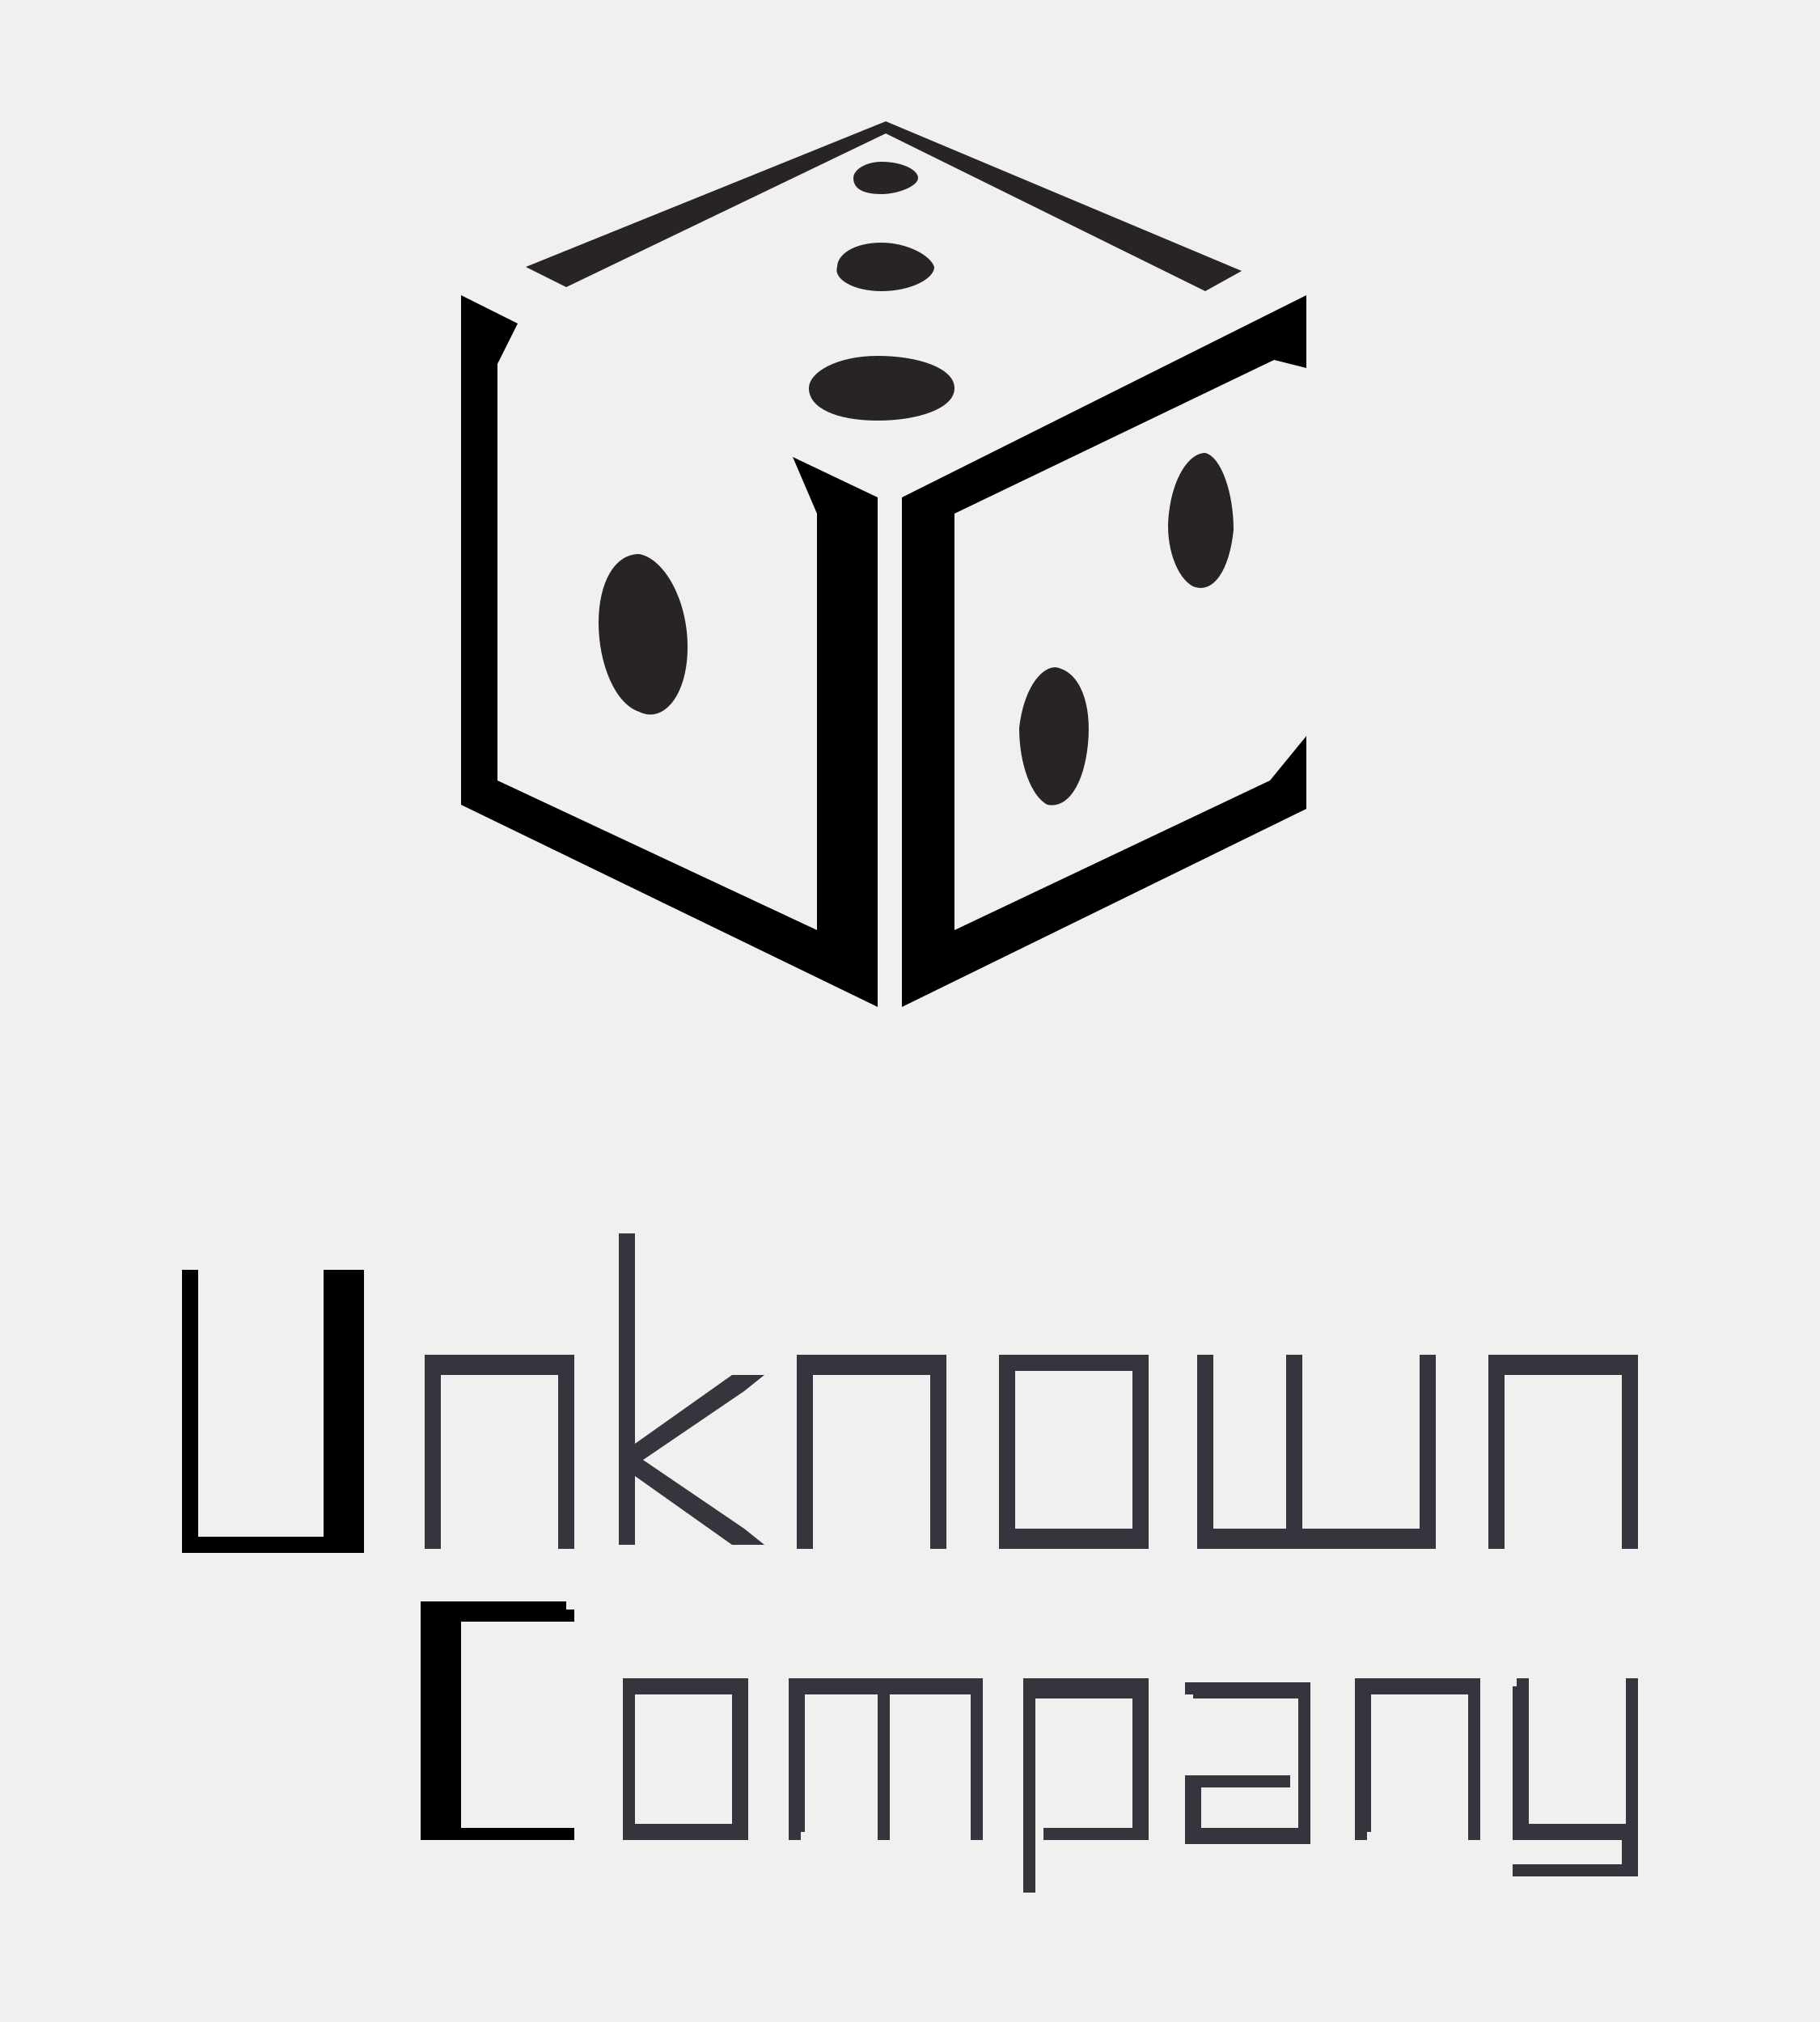
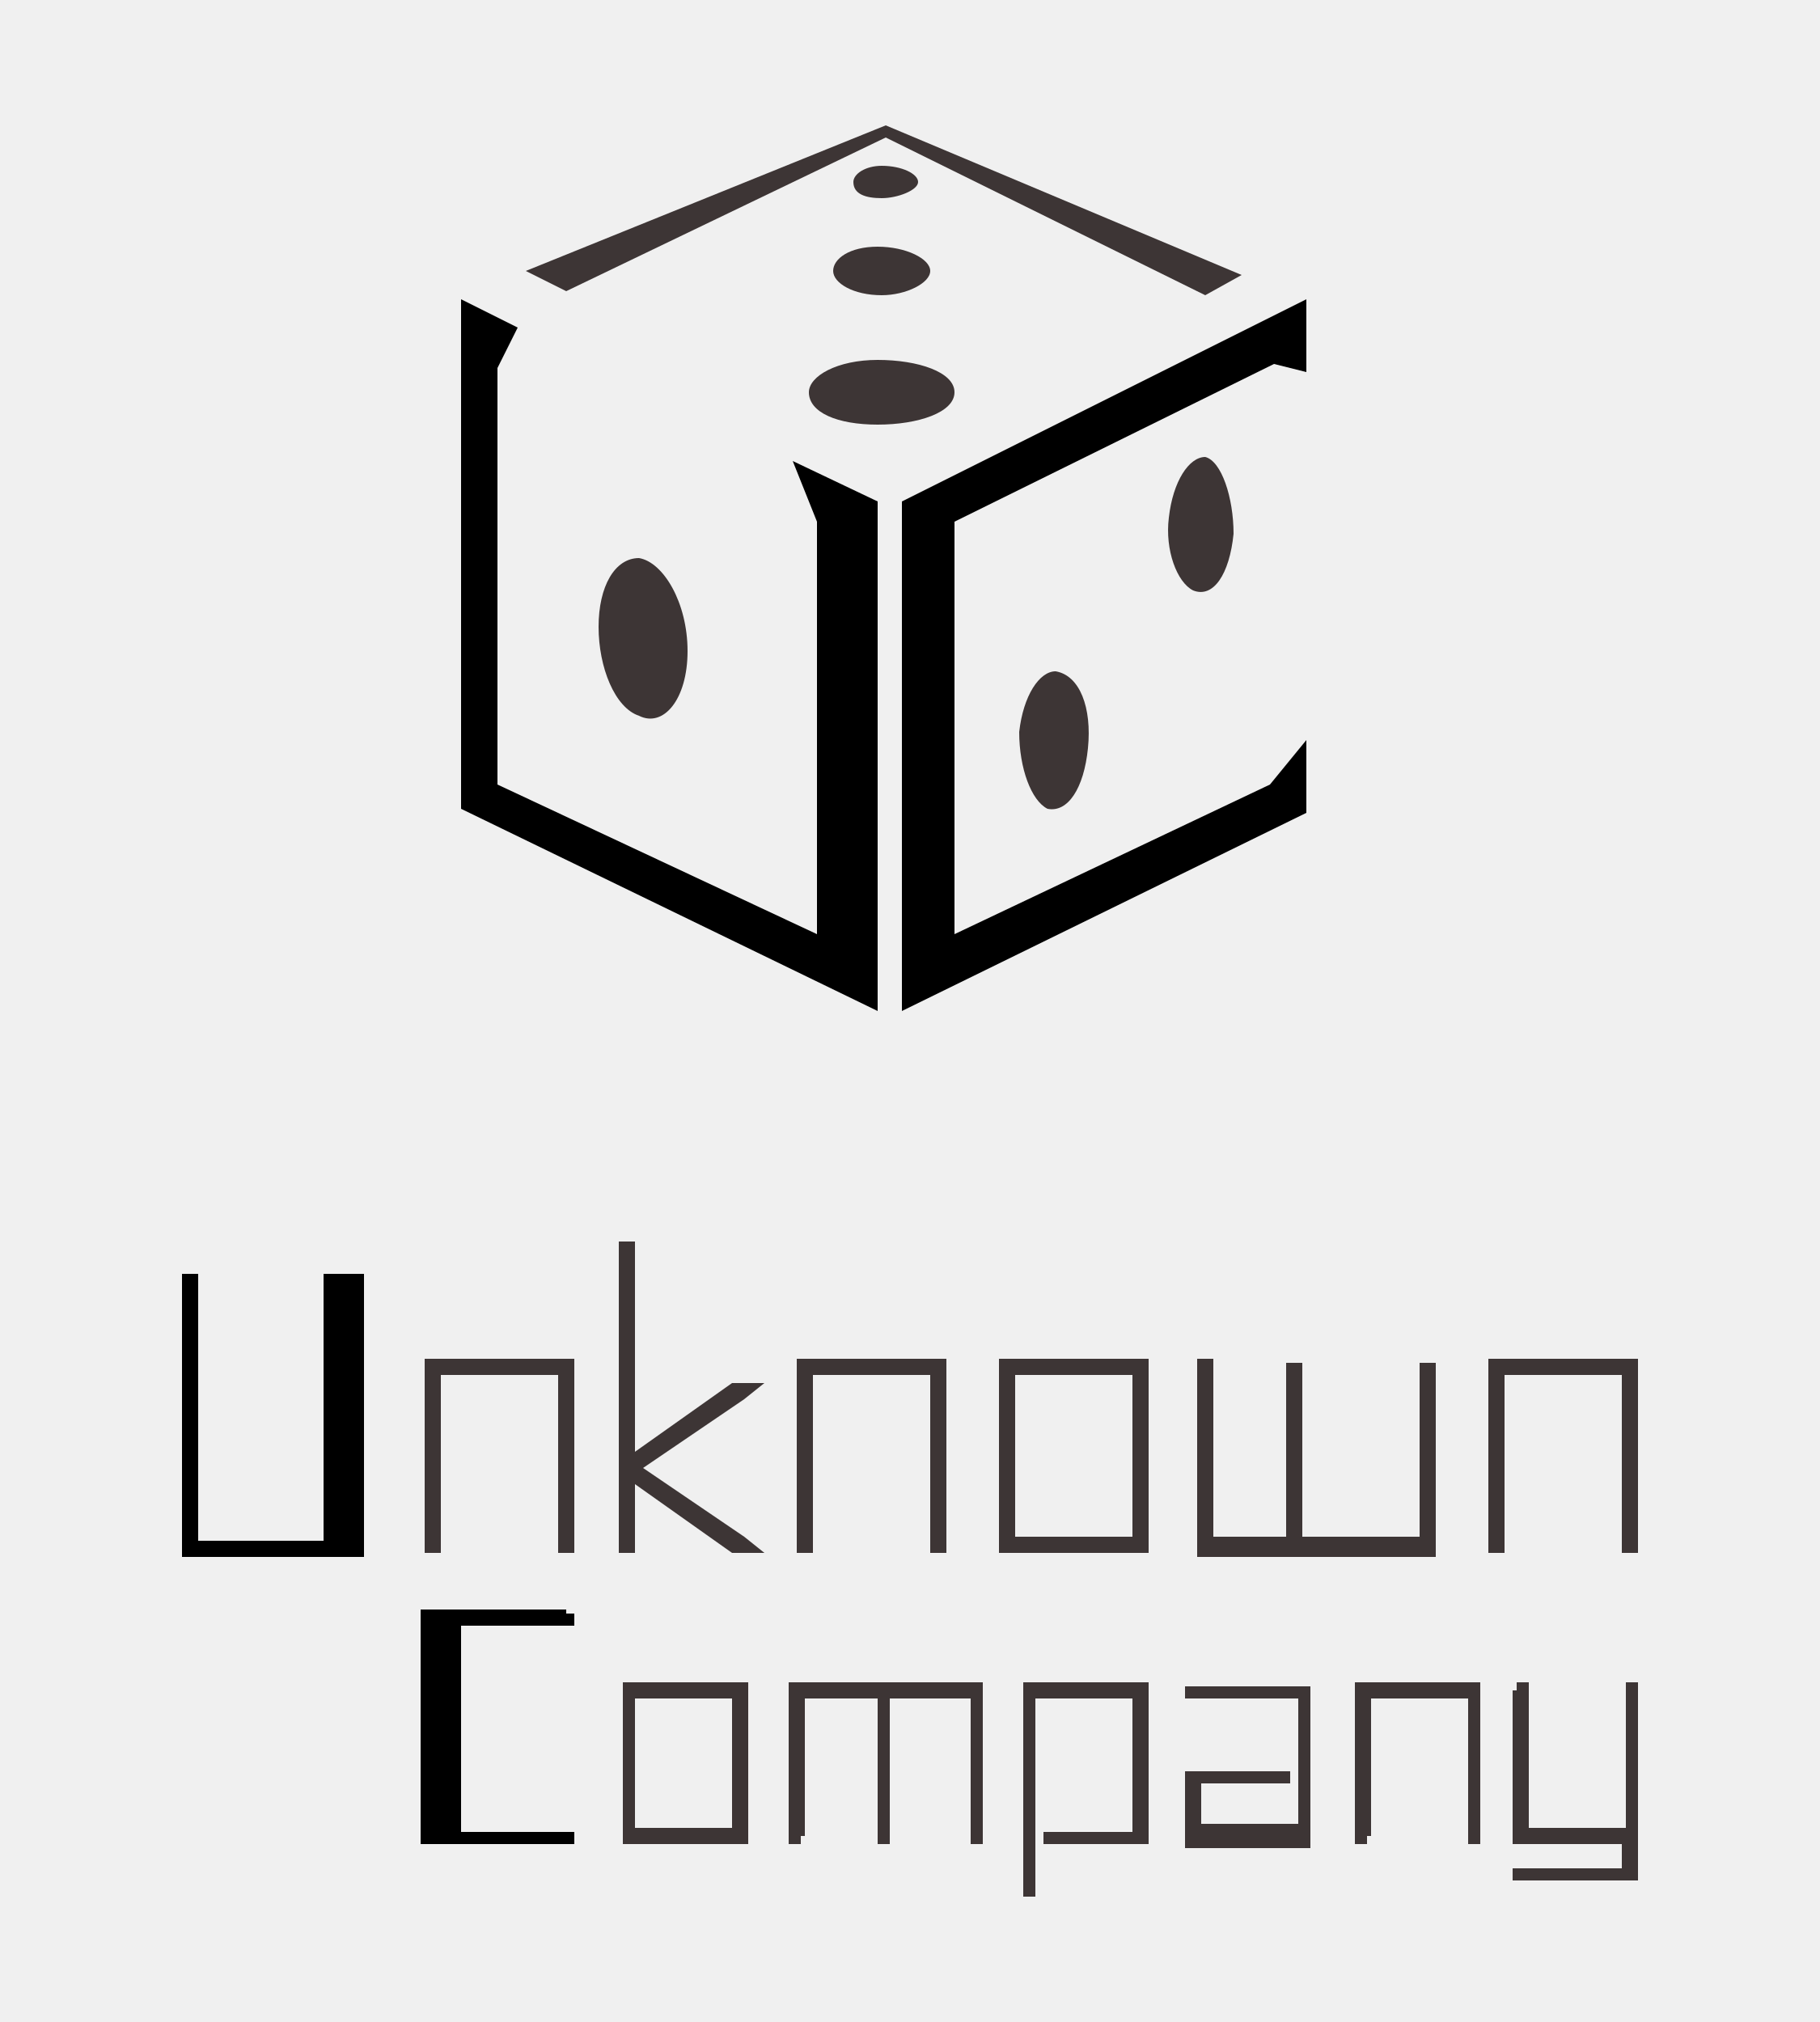
<svg xmlns="http://www.w3.org/2000/svg" version="1.2" baseProfile="tiny" x="0px" y="0px" viewBox="0 0 45 50" overflow="auto" xml:space="preserve">
-   <g id="background">
- </g>
+   <g id="background" display="none">
+     <rect x="-81.1" y="-26.4" display="inline" fill="#FFFFFF" width="133.9" height="246.9" />
+     <rect x="-78.2" y="-24.1" display="inline" fill="#A6A8AA" width="297.7" height="257.3" />
+     <rect x="-89.7" y="-31.3" fill="#4291AD" width="301.2" height="255.2" />
+   </g>
  <g id="examples">
</g>
  <g id="logo">
    <g>
-       <path d="M4.5,31.6v-0.2h0.4v0.2V38H8v-6.4v-0.2h1v0.2v6.6v0.2H8.8H4.7H4.5v-0.2V31.6z" />
-       <path fill="#35353D" d="M10.9,38.1v0.2h-0.4v-0.2v-4.4v-0.2h0.2H14h0.2v0.2v4.4v0.2h-0.4v-0.2v-4.1h-2.9V38.1z" />
-       <path fill="#35353D" d="M15.7,35.7l2.4-1.7l0.1,0h0.7l-0.5,0.4l-2.5,1.7l2.5,1.7l0.5,0.4h-0.7l-0.1,0l-2.4-1.7v1.5v0.2h-0.4v-0.2    v-1.8V36v-5.3v-0.2h0.4v0.2V35.7z" />
-       <path fill="#35353D" d="M20.1,38.1v0.2h-0.4v-0.2v-4.4v-0.2h0.2h3.3h0.2v0.2v4.4v0.2H23v-0.2v-4.1h-2.9V38.1z" />
-       <path fill="#35353D" d="M24.7,33.7v-0.2h0.2h3.3h0.2v0.2v4.4v0.2h-0.2h-3.3h-0.2v-0.2V33.7z M25.1,33.9v3.9H28v-3.9H25.1z" />
-       <path fill="#35353D" d="M29.6,33.7v-0.2h0.4v0.2v4.1h1.8v-4.1v-0.2h0.4v0.2v4.1h2.9v-4.1v-0.2h0.4v0.2v4.4v0.2h-0.2h-3.1h-0.4h-2    h-0.2v-0.2V33.7z" />
-       <path fill="#35353D" d="M37.2,38.1v0.2h-0.4v-0.2v-4.4v-0.2H37h3.3h0.2v0.2v4.4v0.2h-0.4v-0.2v-4.1h-2.9V38.1z" />
-     </g>
-     <g>
-       <path d="M14,39.8h0.2v0.3H14h-2.6v5.1H14h0.2v0.3H14h-3.4h-0.2v-0.2v-5.5v-0.2h0.2H14z" />
-       <path fill="#35353D" d="M15.4,41.7v-0.2h0.2h2.7h0.2v0.2v3.6v0.2h-0.2h-2.7h-0.2v-0.2V41.7z M15.7,41.9v3.2h2.4v-3.2H15.7z" />
-       <path fill="#35353D" d="M19.8,45.3v0.2h-0.3v-0.2v-3.6v-0.2h0.2h1.9h0.3h2.2h0.2v0.2v3.6v0.2h-0.3v-0.2v-3.4h-2v3.4v0.2h-0.3v-0.2    v-3.4h-1.8V45.3z" />
-       <path fill="#35353D" d="M25.6,46.6v0.2h-0.3v-0.2v-4.9v-0.2h0.2h2.7h0.2v0.2v3.6v0.2h-0.2H26h-0.2v-0.3H26H28v-3.2h-2.4V46.6z" />
-       <path fill="#35353D" d="M29.5,41.9h-0.2v-0.3h0.2h2.7h0.2v0.2v3.6v0.2h-0.2h-2.7h-0.2v-0.2v-1.3v-0.2h0.2h2.2h0.2v0.3h-0.2h-2v1    h2.4v-3.2H29.5z" />
-       <path fill="#35353D" d="M33.8,45.3v0.2h-0.3v-0.2v-3.6v-0.2h0.2h2.7h0.2v0.2v3.6v0.2h-0.3v-0.2v-3.4h-2.4V45.3z" />
-       <path fill="#35353D" d="M37.5,41.7v-0.2h0.3v0.2v3.4h2.4v-3.4v-0.2h0.3v0.2v3.4v0.3v0.8v0.2h-0.2h-2.7h-0.2v-0.3h0.2h2.5v-0.6    h-2.5h-0.2v-0.2V41.7z" />
-     </g>
-     <g>
-       <polygon points="20.2,23 12.3,19.3 12.3,9 12.8,8 11.4,7.3 11.4,19.9 21.7,24.9 21.7,12.3 19.6,11.3 20.2,12.7   " />
-       <polygon points="23.6,12.7 31.5,8.9 32.3,9.1 32.3,7.3 22.3,12.3 22.3,24.9 32.3,20 32.3,18.2 31.4,19.3 23.6,23   " />
-       <polygon fill="#282425" points="29.8,7.2 30.7,6.7 21.9,3 13,6.6 14,7.1 21.9,3.3   " />
-       <path fill="#282425" d="M21.8,4.8c0.4,0,0.9-0.2,0.9-0.4c0-0.2-0.4-0.4-0.9-0.4c-0.4,0-0.7,0.2-0.7,0.4    C21.1,4.7,21.4,4.8,21.8,4.8z" />
-       <path fill="#282425" d="M21.8,7.2c0.7,0,1.3-0.3,1.3-0.6C23,6.3,22.4,6,21.8,6c-0.7,0-1.1,0.3-1.1,0.6C20.6,6.9,21.1,7.2,21.8,7.2    z" />
-       <path fill="#282425" d="M23.6,9.6c0-0.5-0.9-0.8-1.9-0.8c-1,0-1.7,0.4-1.7,0.8c0,0.5,0.7,0.8,1.7,0.8    C22.7,10.4,23.6,10.1,23.6,9.6z" />
-       <path fill="#282425" d="M26.9,18.4c-0.1,1-0.5,1.6-1,1.5c-0.4-0.2-0.7-1-0.7-1.9c0.1-0.9,0.5-1.5,0.9-1.5    C26.7,16.6,27,17.4,26.9,18.4z" />
-       <path fill="#282425" d="M30.5,13.1c-0.1,1-0.5,1.6-1,1.4c-0.4-0.2-0.7-1-0.6-1.8c0.1-0.9,0.5-1.5,0.9-1.5    C30.2,11.3,30.5,12.2,30.5,13.1z" />
-       <path fill="#282425" d="M17,16c0,1.2-0.6,1.9-1.2,1.6c-0.6-0.2-1-1.2-1-2.2s0.4-1.7,1-1.7C16.4,13.8,17,14.8,17,16z" />
+       <g>
+         <path d="M4.5,31.7v-0.2h0.4v0.2v6.4H8v-6.4v-0.2h1v0.2v6.6v0.2H8.8H4.7H4.5v-0.2V31.7z" />
+         <path fill="#3D3535" d="M10.9,38.2v0.2h-0.4v-0.2v-4.4v-0.2h0.2H14h0.2v0.2v4.4v0.2h-0.4v-0.2V34h-2.9V38.2z" />
+         <path fill="#3D3535" d="M15.7,35.9l2.4-1.7l0.1,0h0.7l-0.5,0.4l-2.5,1.7l2.5,1.7l0.5,0.4h-0.7l-0.1,0l-2.4-1.7v1.5v0.2h-0.4v-0.2     v-1.8v-0.2v-5.3v-0.2h0.4v0.2V35.9z" />
+         <path fill="#3D3535" d="M20.1,38.2v0.2h-0.4v-0.2v-4.4v-0.2h0.2h3.3h0.2v0.2v4.4v0.2H23v-0.2V34h-2.9V38.2z" />
+         <path fill="#3D3535" d="M24.7,33.8v-0.2h0.2h3.3h0.2v0.2v4.4v0.2h-0.2h-3.3h-0.2v-0.2V33.8z M25.1,34V38H28V34H25.1z" />
+         <path fill="#3D3535" d="M29.6,33.8v-0.2h0.4v0.2V38h1.8v-4.1v-0.2h0.4v0.2V38h2.9v-4.1v-0.2h0.4v0.2v4.4v0.2h-0.2h-3.1h-0.4h-2     h-0.2v-0.2V33.8z" />
+         <path fill="#3D3535" d="M37.2,38.2v0.2h-0.4v-0.2v-4.4v-0.2H37h3.3h0.2v0.2v4.4v0.2h-0.4v-0.2V34h-2.9V38.2z" />
+       </g>
+       <g>
+         <path d="M14,39.9h0.2v0.3H14h-2.6v5.1H14h0.2v0.3H14h-3.4h-0.2v-0.2V40v-0.2h0.2H14z" />
+         <path fill="#3D3535" d="M15.4,41.8v-0.2h0.2h2.7h0.2v0.2v3.6v0.2h-0.2h-2.7h-0.2v-0.2V41.8z M15.7,42v3.2h2.4V42H15.7z" />
+         <path fill="#3D3535" d="M19.8,45.4v0.2h-0.3v-0.2v-3.6v-0.2h0.2h1.9h0.3h2.2h0.2v0.2v3.6v0.2h-0.3v-0.2V42h-2v3.4v0.2h-0.3v-0.2     V42h-1.8V45.4z" />
+         <path fill="#3D3535" d="M25.6,46.7v0.2h-0.3v-0.2v-4.9v-0.2h0.2h2.7h0.2v0.2v3.6v0.2h-0.2H26h-0.2v-0.3H26H28V42h-2.4V46.7z" />
+         <path fill="#3D3535" d="M29.5,42h-0.2v-0.3h0.2h2.7h0.2v0.2v3.6v0.2h-0.2h-2.7h-0.2v-0.2V44v-0.2h0.2h2.2h0.2v0.3h-0.2h-2v1h2.4     V42H29.5z" />
+         <path fill="#3D3535" d="M33.8,45.4v0.2h-0.3v-0.2v-3.6v-0.2h0.2h2.7h0.2v0.2v3.6v0.2h-0.3v-0.2V42h-2.4V45.4z" />
+         <path fill="#3D3535" d="M37.5,41.8v-0.2h0.3v0.2v3.4h2.4v-3.4v-0.2h0.3v0.2v3.4v0.3v0.8v0.2h-0.2h-2.7h-0.2v-0.3h0.2h2.5v-0.6     h-2.5h-0.2v-0.2V41.8z" />
+       </g>
+       <polygon points="20.2,23.1 12.3,19.4 12.3,9.1 12.8,8.1 11.4,7.4 11.4,20 21.7,25 21.7,12.4 19.6,11.4 20.2,12.9   " />
+       <polygon points="23.6,12.9 31.5,9 32.3,9.2 32.3,7.4 22.3,12.4 22.3,25 32.3,20.1 32.3,18.3 31.4,19.4 23.6,23.1   " />
+       <polygon fill="#3D3535" points="29.8,7.3 30.7,6.8 21.9,3.1 13,6.7 14,7.2 21.9,3.4   " />
+       <path fill="#3D3535" d="M21.8,4.9c0.4,0,0.9-0.2,0.9-0.4c0-0.2-0.4-0.4-0.9-0.4c-0.4,0-0.7,0.2-0.7,0.4    C21.1,4.8,21.4,4.9,21.8,4.9z" />
+       <path fill="#3D3535" d="M21.8,7.3C22.4,7.3,23,7,23,6.7c0-0.3-0.6-0.6-1.3-0.6c-0.7,0-1.1,0.3-1.1,0.6C20.6,7,21.1,7.3,21.8,7.3z" />
+       <path fill="#3D3535" d="M23.6,9.7c0-0.5-0.9-0.8-1.9-0.8c-1,0-1.7,0.4-1.7,0.8c0,0.5,0.7,0.8,1.7,0.8    C22.7,10.5,23.6,10.2,23.6,9.7z" />
+       <path fill="#3D3535" d="M26.9,18.5c-0.1,1-0.5,1.6-1,1.5c-0.4-0.2-0.7-1-0.7-1.9c0.1-0.9,0.5-1.5,0.9-1.5    C26.7,16.7,27,17.5,26.9,18.5z" />
+       <path fill="#3D3535" d="M30.5,13.2c-0.1,1-0.5,1.6-1,1.4c-0.4-0.2-0.7-1-0.6-1.8c0.1-0.9,0.5-1.5,0.9-1.5    C30.2,11.4,30.5,12.3,30.5,13.2z" />
+       <path fill="#3D3535" d="M17,16.1c0,1.2-0.6,1.9-1.2,1.6c-0.6-0.2-1-1.2-1-2.2s0.4-1.7,1-1.7C16.4,13.9,17,14.9,17,16.1z" />
    </g>
  </g>
+   <g id="logoDark_1_">
+ </g>
  <g id="repères">
</g>
  <g id="infos">
</g>
</svg>
